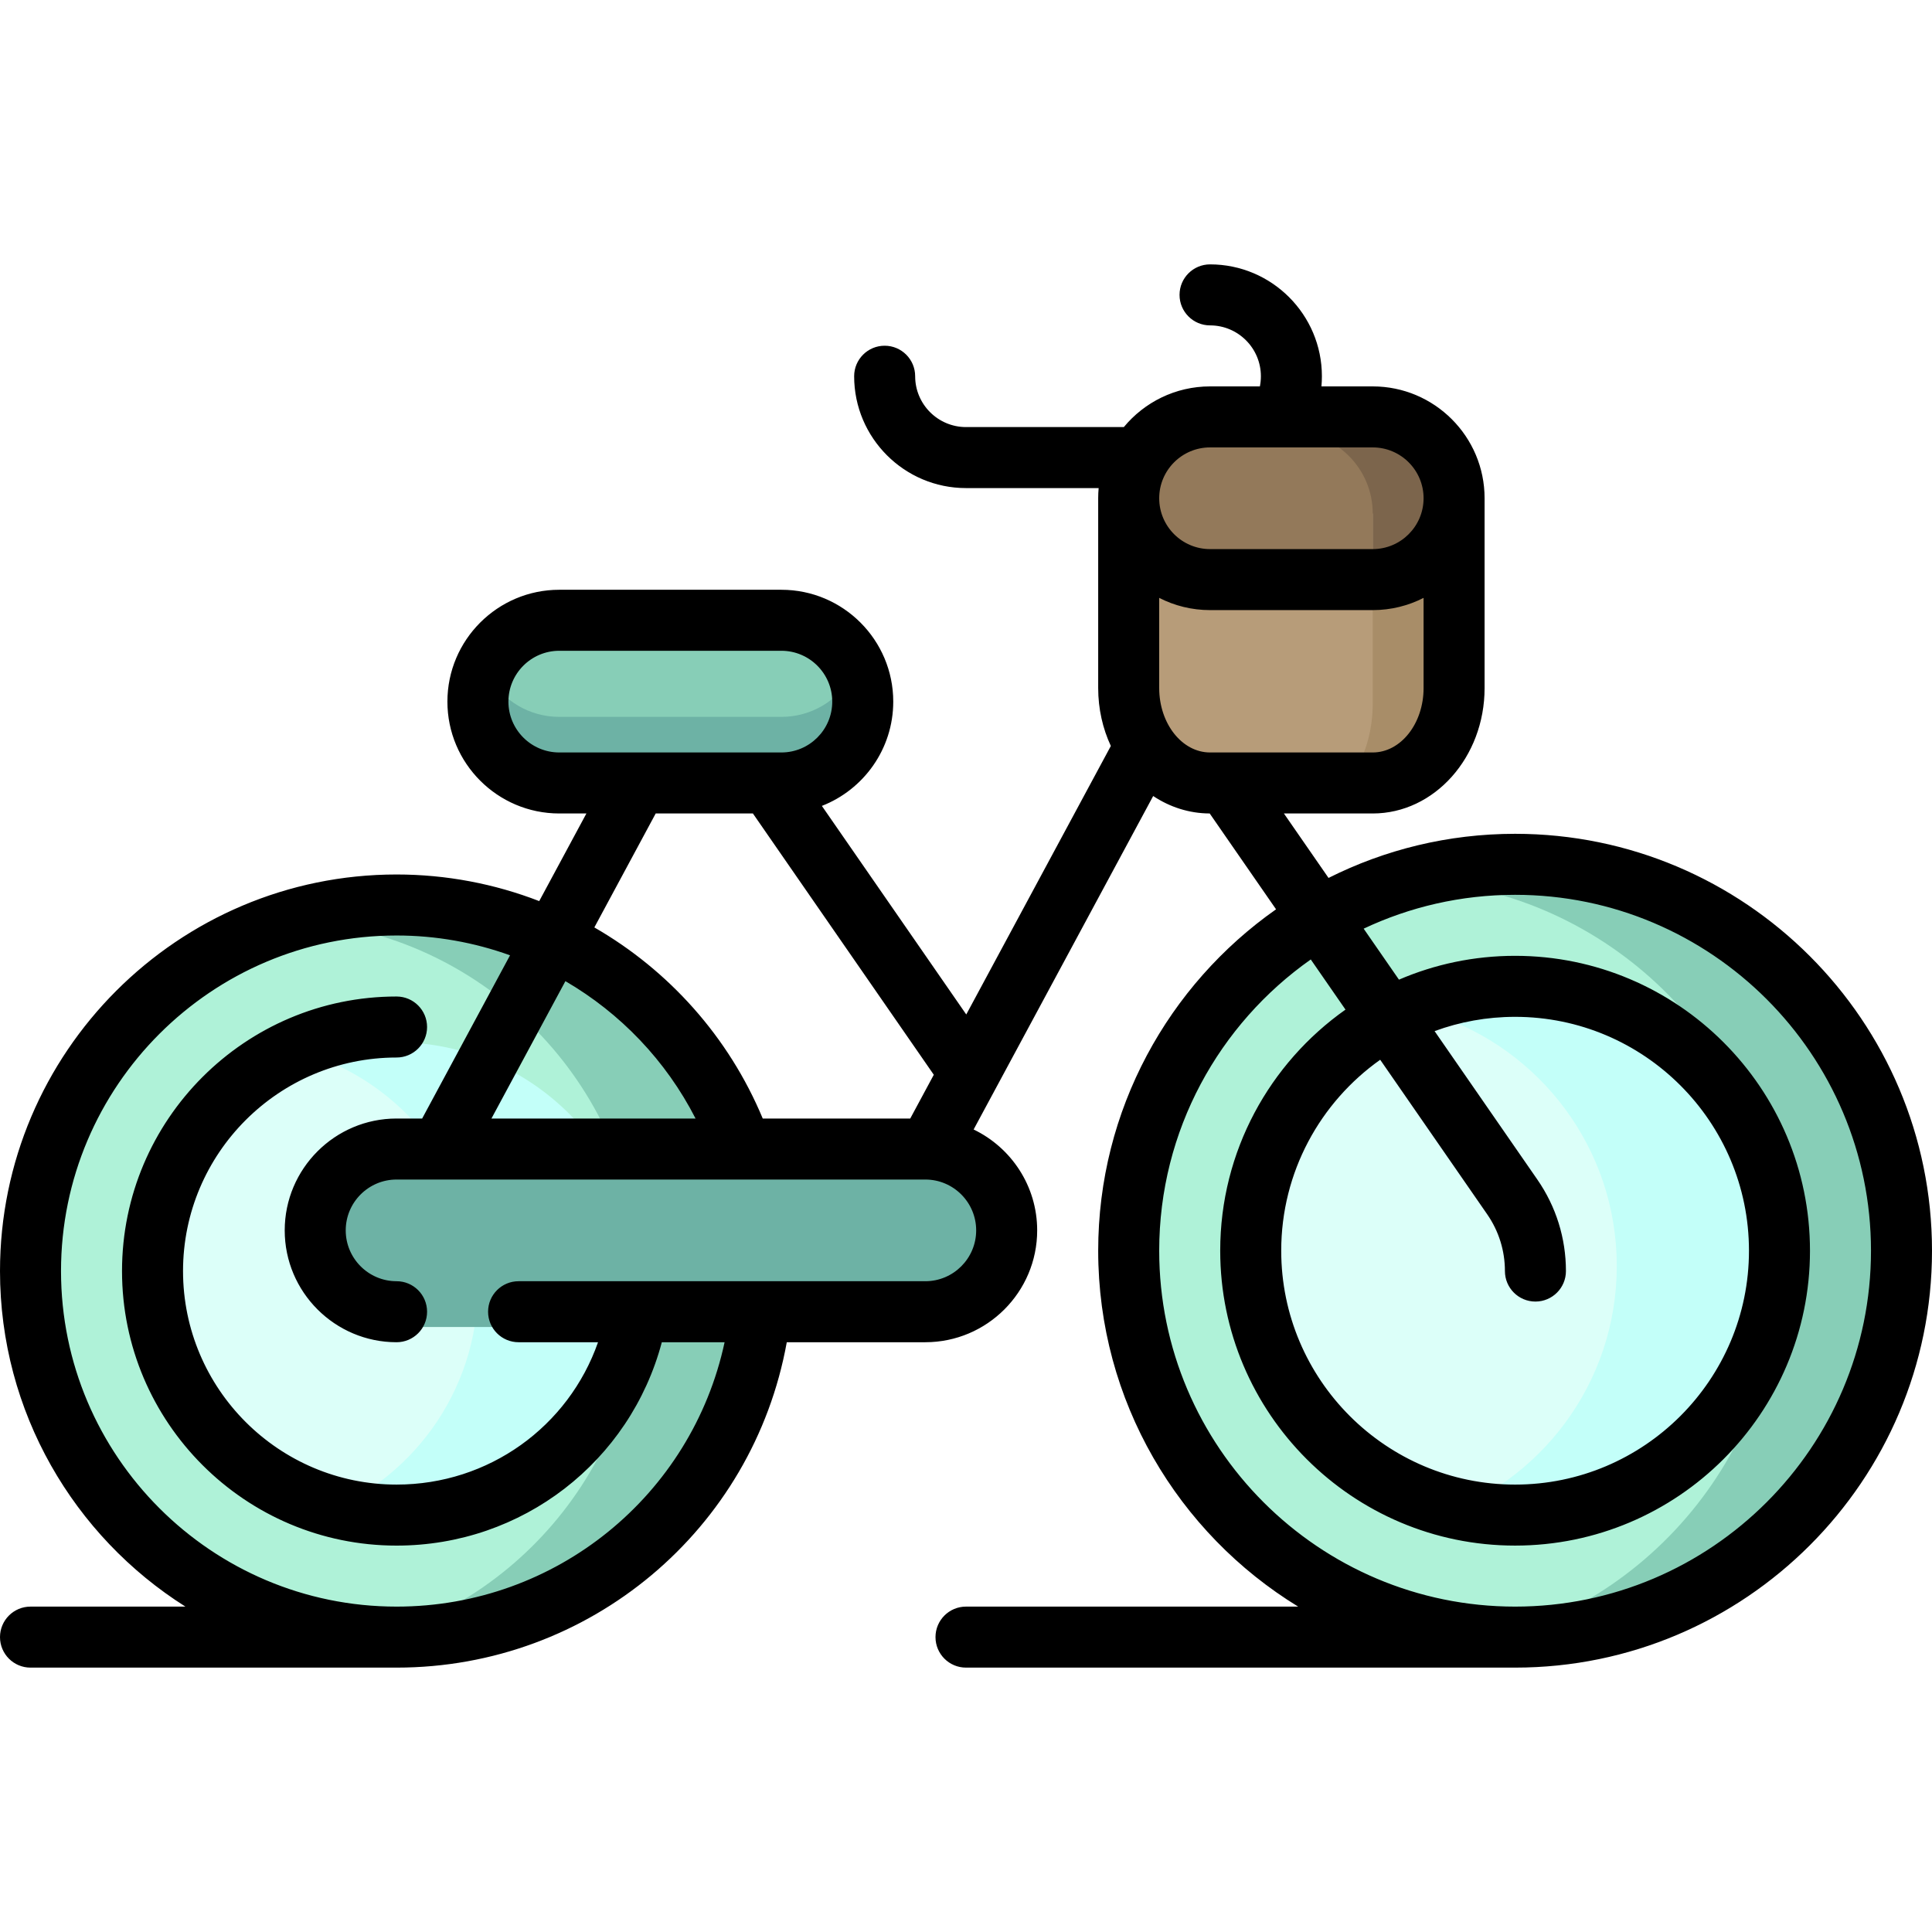
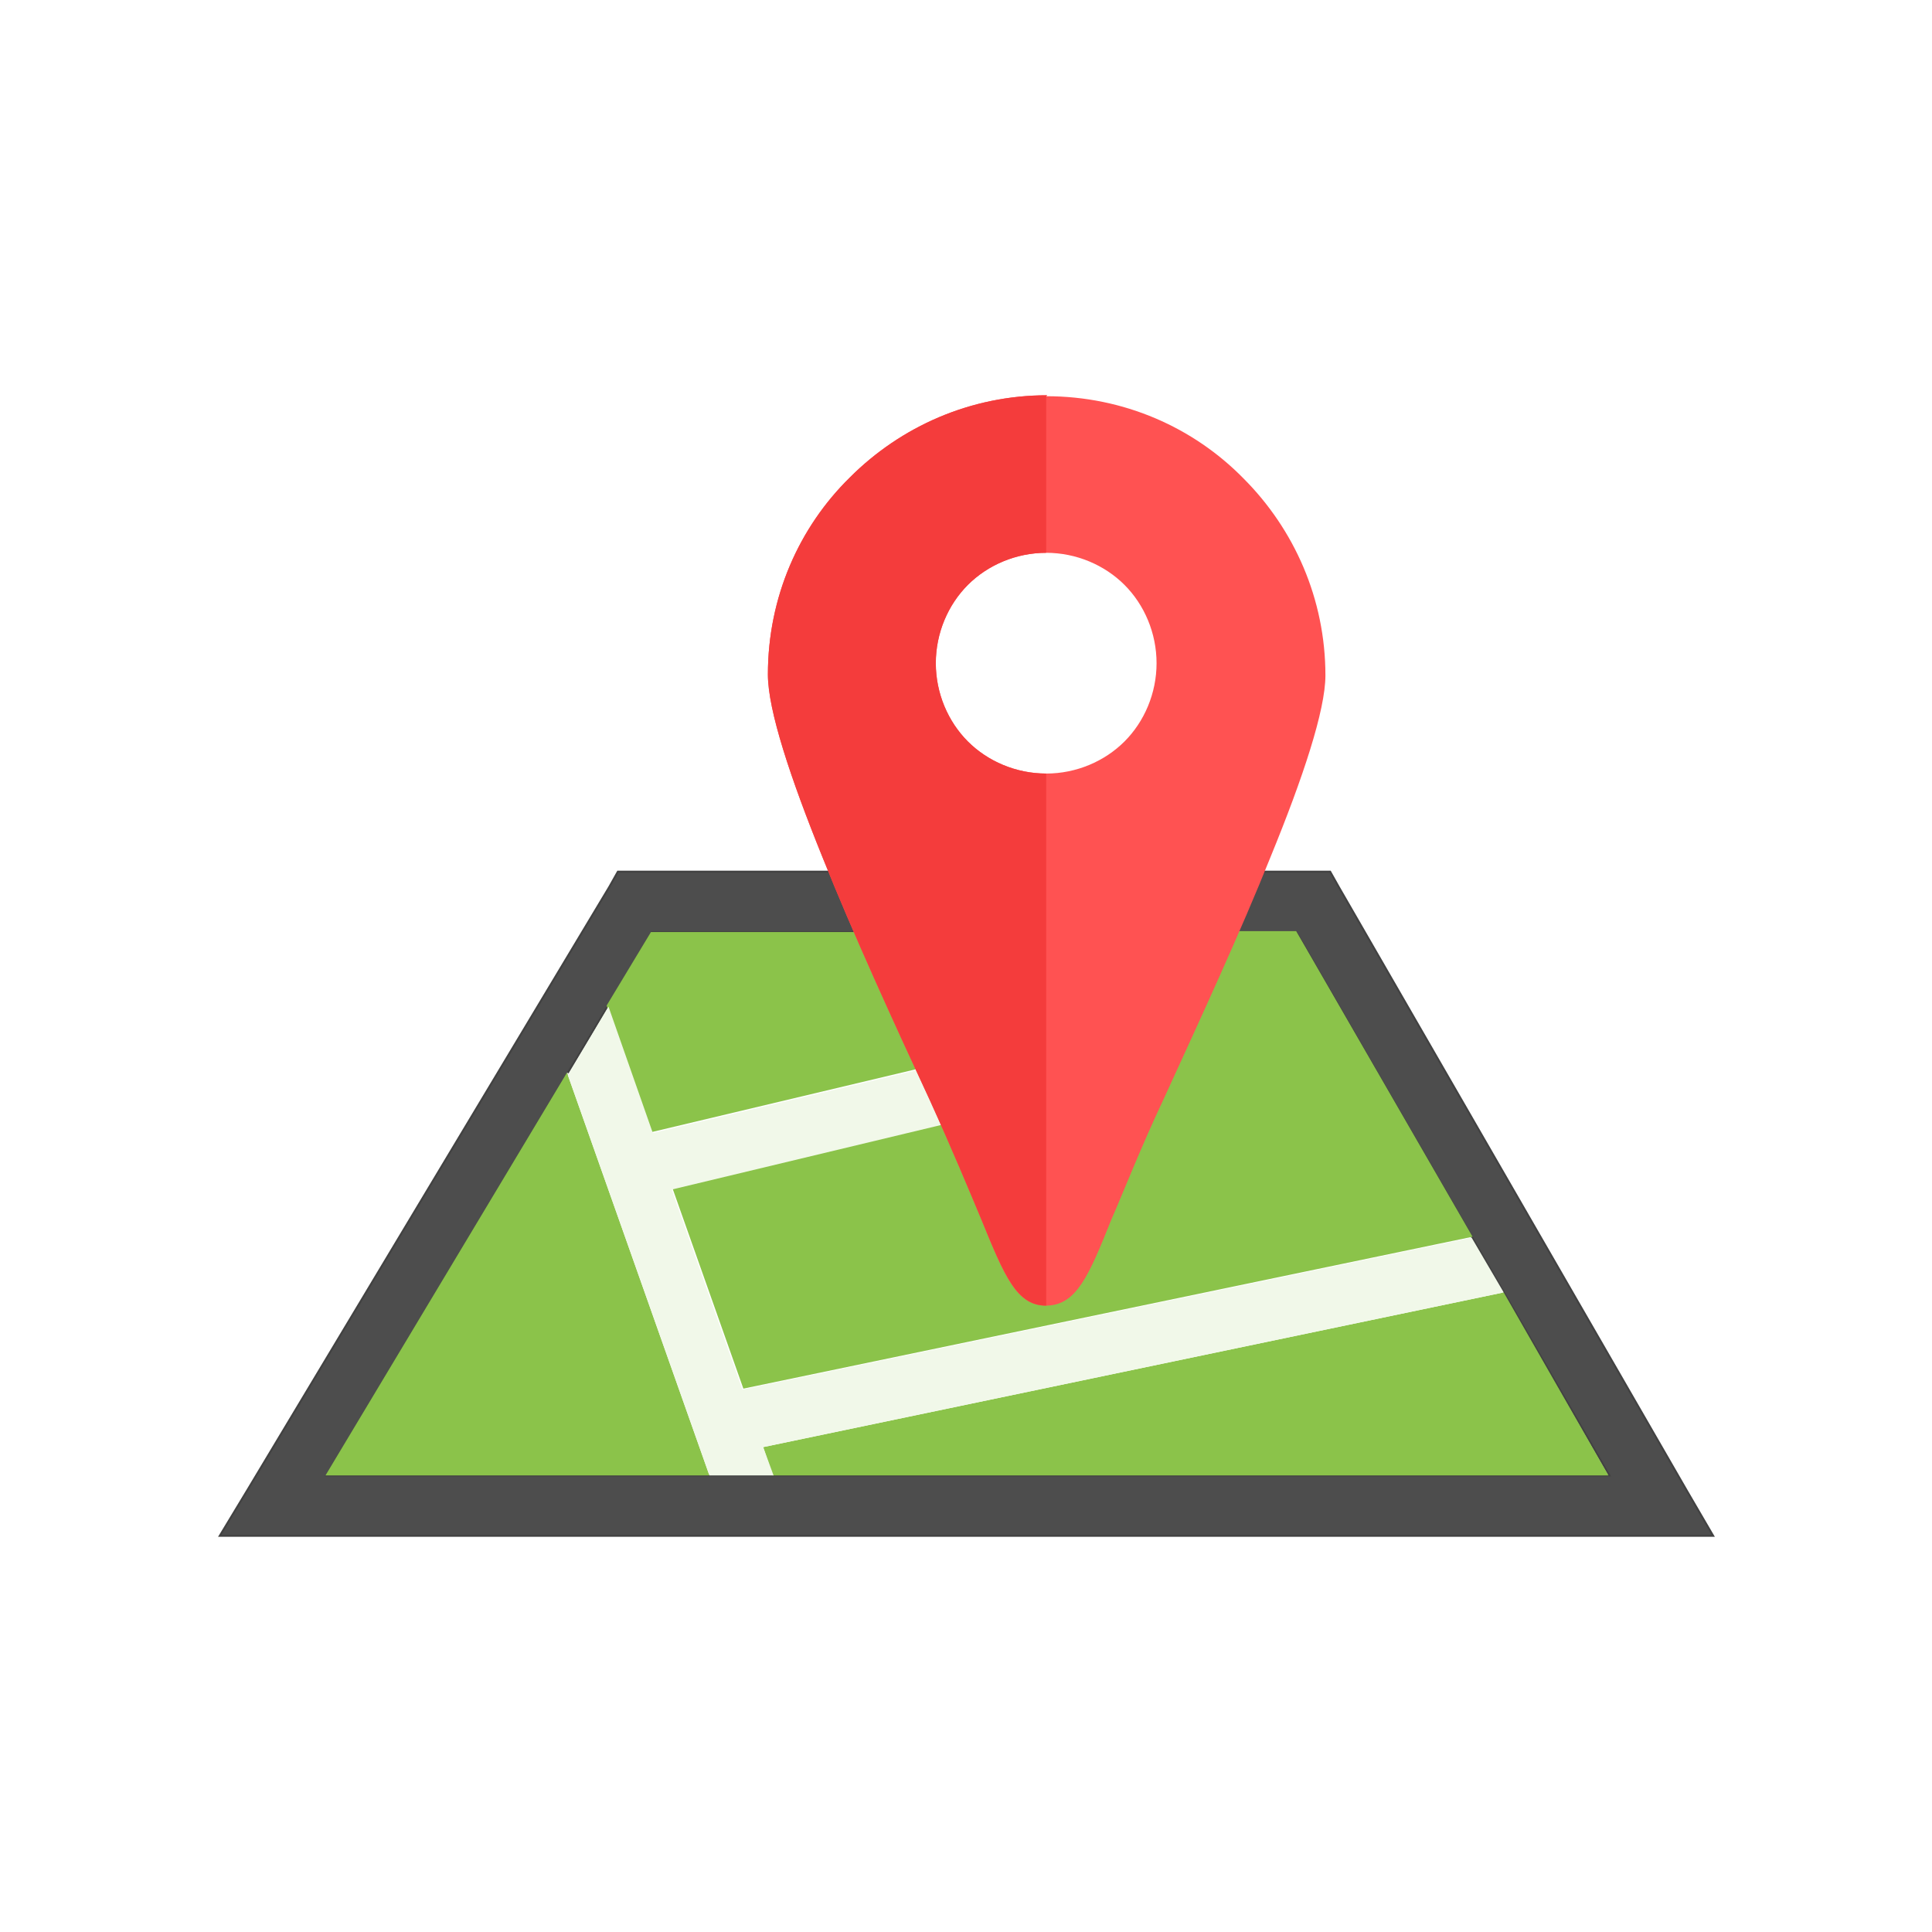
- <svg xmlns="http://www.w3.org/2000/svg" version="1.1" id="Layer_1" x="0px" y="0px" viewBox="0 0 512 512" style="enable-background:new 0 0 512 512;" xml:space="preserve">
-   <path style="fill:#AFF2D8;" d="M202.105,340.884c0,53.578-43.433,97.011-97.011,97.011S8.084,394.462,8.084,340.884  s43.433-97.011,97.011-97.011S202.105,287.306,202.105,340.884z M401.516,233.095c-56.554,0-102.4,45.846-102.4,102.4  s45.846,102.4,102.4,102.4s102.4-45.846,102.4-102.4S458.07,233.095,401.516,233.095z" />
-   <path style="fill:#87CEB7;" d="M202.105,340.884c0,53.578-43.433,97.011-97.011,97.011c-5.509,0-10.909-0.467-16.168-1.348  c45.881-7.698,80.842-47.593,80.842-95.662s-34.962-87.964-80.842-95.662c5.259-0.883,10.659-1.348,16.168-1.348  C158.673,243.874,202.105,287.306,202.105,340.884z M401.516,233.095c-5.503,0-10.901,0.44-16.168,1.275  c48.871,7.752,86.232,50.074,86.232,101.125s-37.361,93.373-86.232,101.125c5.268,0.835,10.666,1.275,16.168,1.275  c56.554,0,102.4-45.846,102.4-102.4S458.07,233.095,401.516,233.095z" />
-   <path style="fill:#C3FFF9;" d="M169.768,340.884c0,35.718-28.955,64.674-64.674,64.674s-64.674-28.955-64.674-64.674  s28.955-64.674,64.674-64.674S169.768,305.166,169.768,340.884z M401.516,265.432c-38.694,0-70.063,31.369-70.063,70.063  s31.369,70.063,70.063,70.063s70.063-31.369,70.063-70.063S440.211,265.432,401.516,265.432z" />
-   <path style="fill:#DCFFF9;" d="M428.463,335.495c0,31.171-20.361,57.574-48.505,66.669c-28.144-9.094-48.505-35.497-48.505-66.669  s20.361-57.574,48.505-66.669C408.102,277.921,428.463,304.324,428.463,335.495z M83.537,279.906  c-25.116,8.88-43.116,32.822-43.116,60.979s18,52.099,43.116,60.979c25.116-8.88,43.116-32.822,43.116-60.979  S108.653,288.785,83.537,279.906z" />
-   <g>
-     <path style="fill:#6DB2A5;" d="M266.779,330.105L266.779,330.105c0,11.906-9.651,21.558-21.558,21.558H105.095   c-11.906,0-21.558-9.651-21.558-21.558l0,0c0-11.906,9.651-21.558,21.558-21.558h140.126   C257.127,308.547,266.779,318.199,266.779,330.105z" />
-     <path style="fill:#6DB2A5;" d="M228.639,189.979L228.639,189.979c0,11.906-9.651,21.558-21.558,21.558h-58.87   c-11.906,0-21.558-9.651-21.558-21.558l0,0c0-11.906,9.651-21.558,21.558-21.558h58.869   C218.986,168.421,228.639,178.073,228.639,189.979z" />
+ <svg xmlns="http://www.w3.org/2000/svg" xml:space="preserve" width="2048px" height="2048px" style="shape-rendering:geometricPrecision; text-rendering:geometricPrecision; image-rendering:optimizeQuality; fill-rule:evenodd; clip-rule:evenodd" viewBox="0 0 2048 2048">
+   <defs>
+     <style type="text/css">
+    
+     .str0 {stroke:#424242;stroke-width:2.083}
+     .fil5 {fill:none}
+     .fil1 {fill:#8BC34A}
+     .fil2 {fill:#F1F8E9}
+     .fil4 {fill:#F43C3C}
+     .fil3 {fill:#FF5252}
+     .fil0 {fill:#4D4D4D;fill-rule:nonzero}
+    
+   </style>
+   </defs>
+   <g id="Layer_x0020_1">
+     <g id="_359464264">
+       <g>
+         <path class="fil0 str0" d="M673 924l428 0c9,21 18,43 27,64l-437 0 -47 79 -298 497 1360 0 -332 -576 -217 0c9,-21 18,-43 27,-64l208 0 18 0 9 16 369 640 28 48 -55 0 -1472 0 -56 0 29 -48 384 -640 9 -16 18 0z" />
+         <path class="fil1" d="M691 1200l286 -68c-23,-50 -43,-93 -65,-144l-222 0 -47 78 47 134z" />
+         <path class="fil1" d="M1005 1190l-292 70 75 212 773 -161 -187 -324 -69 0c-26,61 -52,117 -80,177 -19,41 -32,73 -49,115 -18,44 -36,89 -66,88 -32,-2 -46,-35 -64,-79 -13,-31 -28,-67 -41,-98z" />
+         <polygon class="fil1" points="752,1564 601,1137 345,1564 " />
+         <polygon class="fil1" points="1594,1370 809,1534 819,1564 1705,1564 " />
+         <path class="fil2" d="M601 1137l151 427 68 0 -11 -30 785 -164 -34 -58 -773 161 -75 -212 292 -70c-4,-10 -9,-20 -14,-31 -25,-55 -53,-114 -77,-171 0,0 0,0 0,0 22,51 41,93 65,144l-286 68 -47 -134 0 0 -42 71z" />
+       </g>
+       <path class="fil3" d="M1109 420c82,0 156,33 209,87 54,54 87,128 87,209 0,37 -24,109 -58,192 -32,80 -75,173 -113,256 -25,53 -42,97 -56,129 -24,60 -37,90 -68,91 -32,1 -45,-30 -70,-92 -13,-31 -30,-72 -54,-125 -39,-84 -82,-178 -114,-258 -34,-84 -58,-156 -58,-194 0,-82 33,-156 87,-209 54,-54 128,-87 209,-87zm0 166c32,0 62,13 83,34 21,21 34,51 34,83 0,32 -13,62 -34,83 -21,21 -51,34 -83,34 -32,0 -62,-13 -83,-34 -21,-21 -34,-51 -34,-83 0,-32 13,-62 34,-83 21,-21 51,-34 83,-34z" />
+       <path class="fil4" d="M1109 420l0 0 0 166 0 0c-32,0 -62,13 -83,34 -21,21 -34,51 -34,83 0,32 13,62 34,83 21,21 51,34 83,34l0 0 0 564c-31,0 -44,-31 -69,-92 -13,-31 -30,-72 -54,-125 -39,-84 -82,-178 -114,-258 -34,-84 -58,-156 -58,-194 0,-82 33,-156 87,-209 54,-54 128,-87 209,-87z" />
+     </g>
+     <rect class="fil5" width="2048" height="2048" />
  </g>
-   <path style="fill:#87CEB7;" d="M207.081,168.421c7.974,0,14.921,4.342,18.651,10.779c-3.73,6.437-10.675,10.779-18.651,10.779  h-58.87c-7.974,0-14.921-4.342-18.651-10.779c3.73-6.437,10.675-10.779,18.651-10.779H207.081z" />
-   <path style="fill:#A88D68;" d="M385.347,186.386c0,13.891-9.651,25.151-21.558,25.151h-43.116  c-11.906,0-21.558-11.261-21.558-25.151v-50.302h86.232V186.386z" />
-   <path style="fill:#7C654C;" d="M385.347,136.084L385.347,136.084c0,11.906-9.651,21.558-21.558,21.558h-43.116  c-11.906,0-21.558-9.651-21.558-21.558l0,0c0-11.906,9.651-21.558,21.558-21.558h43.116  C375.696,114.526,385.347,124.178,385.347,136.084z" />
-   <path style="fill:#B79C79;" d="M363.789,186.386c0,13.891-7.239,25.151-16.168,25.151h-32.337c-8.929,0-16.168-11.261-16.168-25.151  v-50.302h64.674V186.386z" />
-   <path style="fill:#93795A;" d="M363.789,136.084v21.558h-43.116c-11.906,0-21.558-9.651-21.558-21.558l0,0  c0-11.906,9.651-21.558,21.558-21.558h21.558C354.138,114.526,363.789,124.178,363.789,136.084z" />
-   <path d="M401.516,220.968c-17.763,0-34.557,4.212-49.441,11.692l-11.826-17.081h23.54c16.345,0,29.642-14.909,29.642-33.235v-50.302  c0-16.345-13.297-29.642-29.642-29.642h-13.592c0.079-0.89,0.119-1.788,0.119-2.695c0-16.345-13.297-29.642-29.642-29.642  c-4.465,0-8.084,3.62-8.084,8.084s3.62,8.084,8.084,8.084c7.43,0,13.474,6.044,13.474,13.474c0,0.917-0.089,1.817-0.266,2.695  h-13.207c-9.185,0-17.408,4.199-22.849,10.779H256c-7.43,0-13.474-6.044-13.474-13.474c0-4.465-3.62-8.084-8.084-8.084  c-4.465,0-8.084,3.62-8.084,8.084c0,16.345,13.297,29.642,29.642,29.642h35.153c-0.081,0.887-0.122,1.787-0.122,2.695v50.302  c0,5.532,1.212,10.752,3.353,15.346l-38.315,71.156l-38.266-55.273c11.059-4.307,18.918-15.071,18.918-27.636  c0-16.345-13.297-29.642-29.642-29.642h-58.869c-16.345,0-29.642,13.297-29.642,29.642s13.297,29.642,29.642,29.642h7.194  l-12.504,23.22c-11.841-4.577-24.618-7.052-37.806-7.052C47.145,231.747,0,278.892,0,336.842c0,37.396,19.637,70.295,49.137,88.926  H8.084c-4.465,0-8.084,3.62-8.084,8.084c0,4.465,3.62,8.084,8.084,8.084h97.011c51.217,0,94.458-36.586,103.409-86.232h36.717  c16.345,0,29.642-13.297,29.642-29.642c0-11.764-6.889-21.949-16.843-26.735l47.585-88.372c4.395,2.92,9.516,4.605,14.978,4.623  l17.584,25.398c-28.483,20.005-47.135,53.102-47.135,90.475c0,39.876,21.237,74.886,52.99,94.316H256  c-4.465,0-8.084,3.62-8.084,8.084c0,4.465,3.62,8.084,8.084,8.084h145.516c60.922,0,110.484-49.563,110.484-110.484  S462.437,220.968,401.516,220.968z M247.466,284.824l-6.244,11.597h-39.088c-9.041-21.7-24.948-39.31-44.627-50.643l16.26-30.199  h25.76L247.466,284.824z M148.211,199.411c-7.43,0-13.474-6.044-13.474-13.474s6.044-13.474,13.474-13.474h58.869  c7.43,0,13.474,6.044,13.474,13.474s-6.044,13.474-13.474,13.474h-3.267c-0.038,0-0.075,0-0.113,0h-34.595  c-0.106-0.001-0.21-0.001-0.317,0H148.211z M149.84,260.016c14.554,8.48,26.639,21.031,34.492,36.405h-54.094L149.84,260.016z   M258.695,326.063c0,7.43-6.044,13.474-13.474,13.474h-43.609c-0.072-0.001-0.144-0.001-0.217,0h-32.361  c-0.114-0.002-0.227-0.002-0.34,0h-31.263c-4.465,0-8.084,3.62-8.084,8.084s3.62,8.084,8.084,8.084h21.053  c-7.817,22.34-28.941,37.726-53.39,37.726c-31.204,0-56.589-25.385-56.589-56.589s25.386-56.589,56.589-56.589  c4.465,0,8.084-3.62,8.084-8.084c0-4.465-3.62-8.084-8.084-8.084c-40.119,0-72.758,32.639-72.758,72.758S64.975,409.6,105.095,409.6  c33.355,0,61.899-22.284,70.295-53.895h16.635c-8.694,40.52-44.591,70.063-86.929,70.063c-49.036,0-88.927-39.892-88.927-88.926  s39.892-88.926,88.926-88.926c10.45,0,20.595,1.837,30.07,5.25l-23.29,43.255h-6.78c-16.345,0-29.642,13.297-29.642,29.642  s13.297,29.642,29.642,29.642c4.465,0,8.084-3.62,8.084-8.084s-3.62-8.084-8.084-8.084c-7.43,0-13.474-6.044-13.474-13.474  s6.044-13.474,13.474-13.474h11.442c0.106,0.002,0.211,0.002,0.317,0h79.542c0.126,0.003,0.252,0.003,0.378,0h48.447  C252.651,312.589,258.695,318.633,258.695,326.063z M407.417,312.599l-27.236-39.342c6.654-2.447,13.842-3.784,21.335-3.784  c34.176,0,61.979,27.803,61.979,61.979s-27.803,61.98-61.979,61.98s-61.979-27.803-61.979-61.979  c0-20.873,10.371-39.369,26.232-50.606l28.354,40.956c3.073,4.44,4.697,9.64,4.697,15.04c0,4.465,3.62,8.084,8.084,8.084  c4.465,0,8.084-3.62,8.084-8.084C414.989,328.139,412.371,319.755,407.417,312.599z M320.674,118.568h43.116  c7.43,0,13.474,6.044,13.474,13.474c0,7.43-6.044,13.474-13.474,13.474h-43.116c-7.43,0-13.474-6.044-13.474-13.474  S313.244,118.568,320.674,118.568z M320.674,199.411c-7.43,0-13.474-7.656-13.474-17.066v-23.902  c4.044,2.072,8.625,3.242,13.474,3.242h43.116c4.848,0,9.429-1.171,13.474-3.242v23.902c0,9.41-6.044,17.066-13.474,17.066H320.674z   M401.516,425.768c-52.006,0-94.316-42.31-94.316-94.316c0-31.872,15.894-60.103,40.169-77.185l9.201,13.289  c-20.07,14.158-33.201,37.522-33.201,63.895c0,43.091,35.056,78.147,78.147,78.147s78.147-35.056,78.147-78.147  s-35.056-78.147-78.147-78.147c-10.922,0-21.326,2.251-30.776,6.315l-9.356-13.514c12.185-5.753,25.788-8.97,40.132-8.97  c52.006,0,94.316,42.31,94.316,94.316S453.522,425.768,401.516,425.768z" />
-   <g>
- </g>
-   <g>
- </g>
-   <g>
- </g>
-   <g>
- </g>
-   <g>
- </g>
-   <g>
- </g>
-   <g>
- </g>
-   <g>
- </g>
-   <g>
- </g>
-   <g>
- </g>
-   <g>
- </g>
-   <g>
- </g>
-   <g>
- </g>
-   <g>
- </g>
-   <g>
- </g>
</svg>
